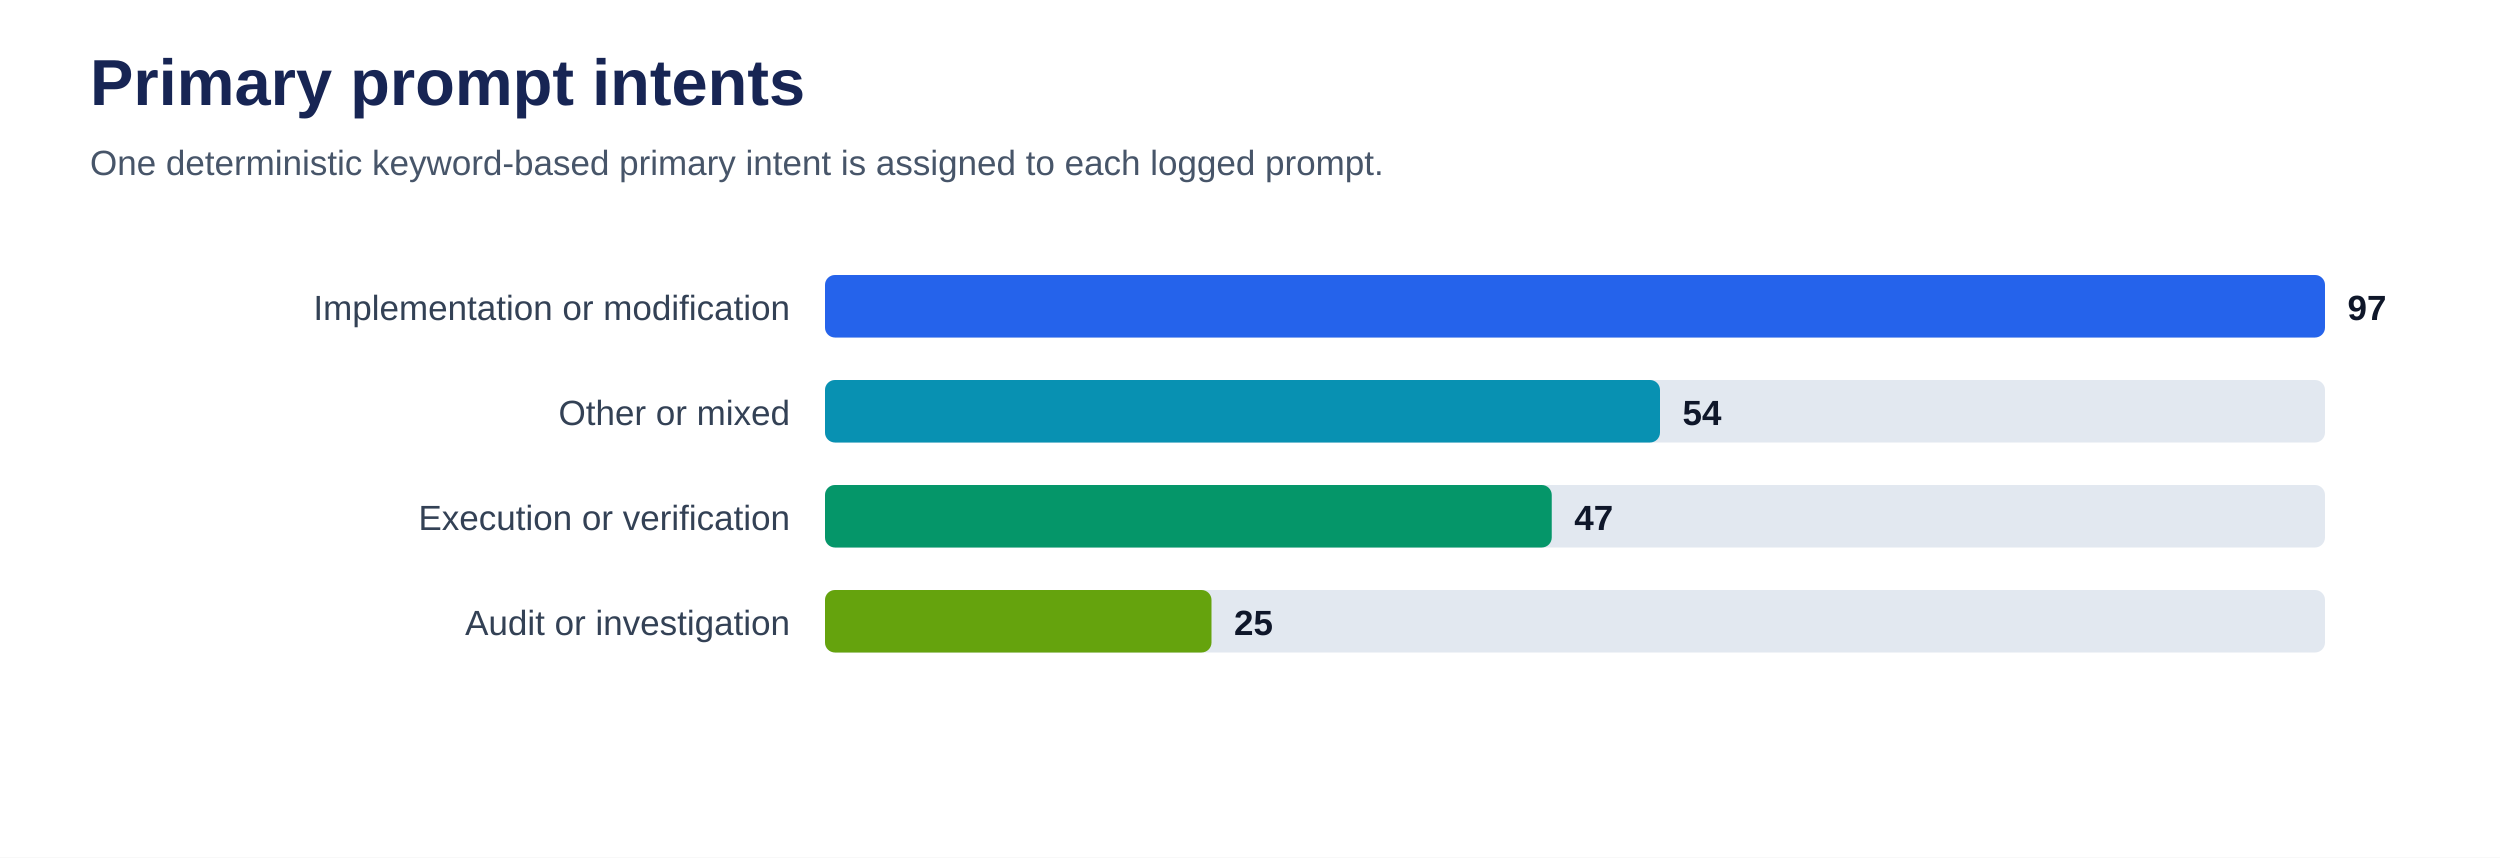
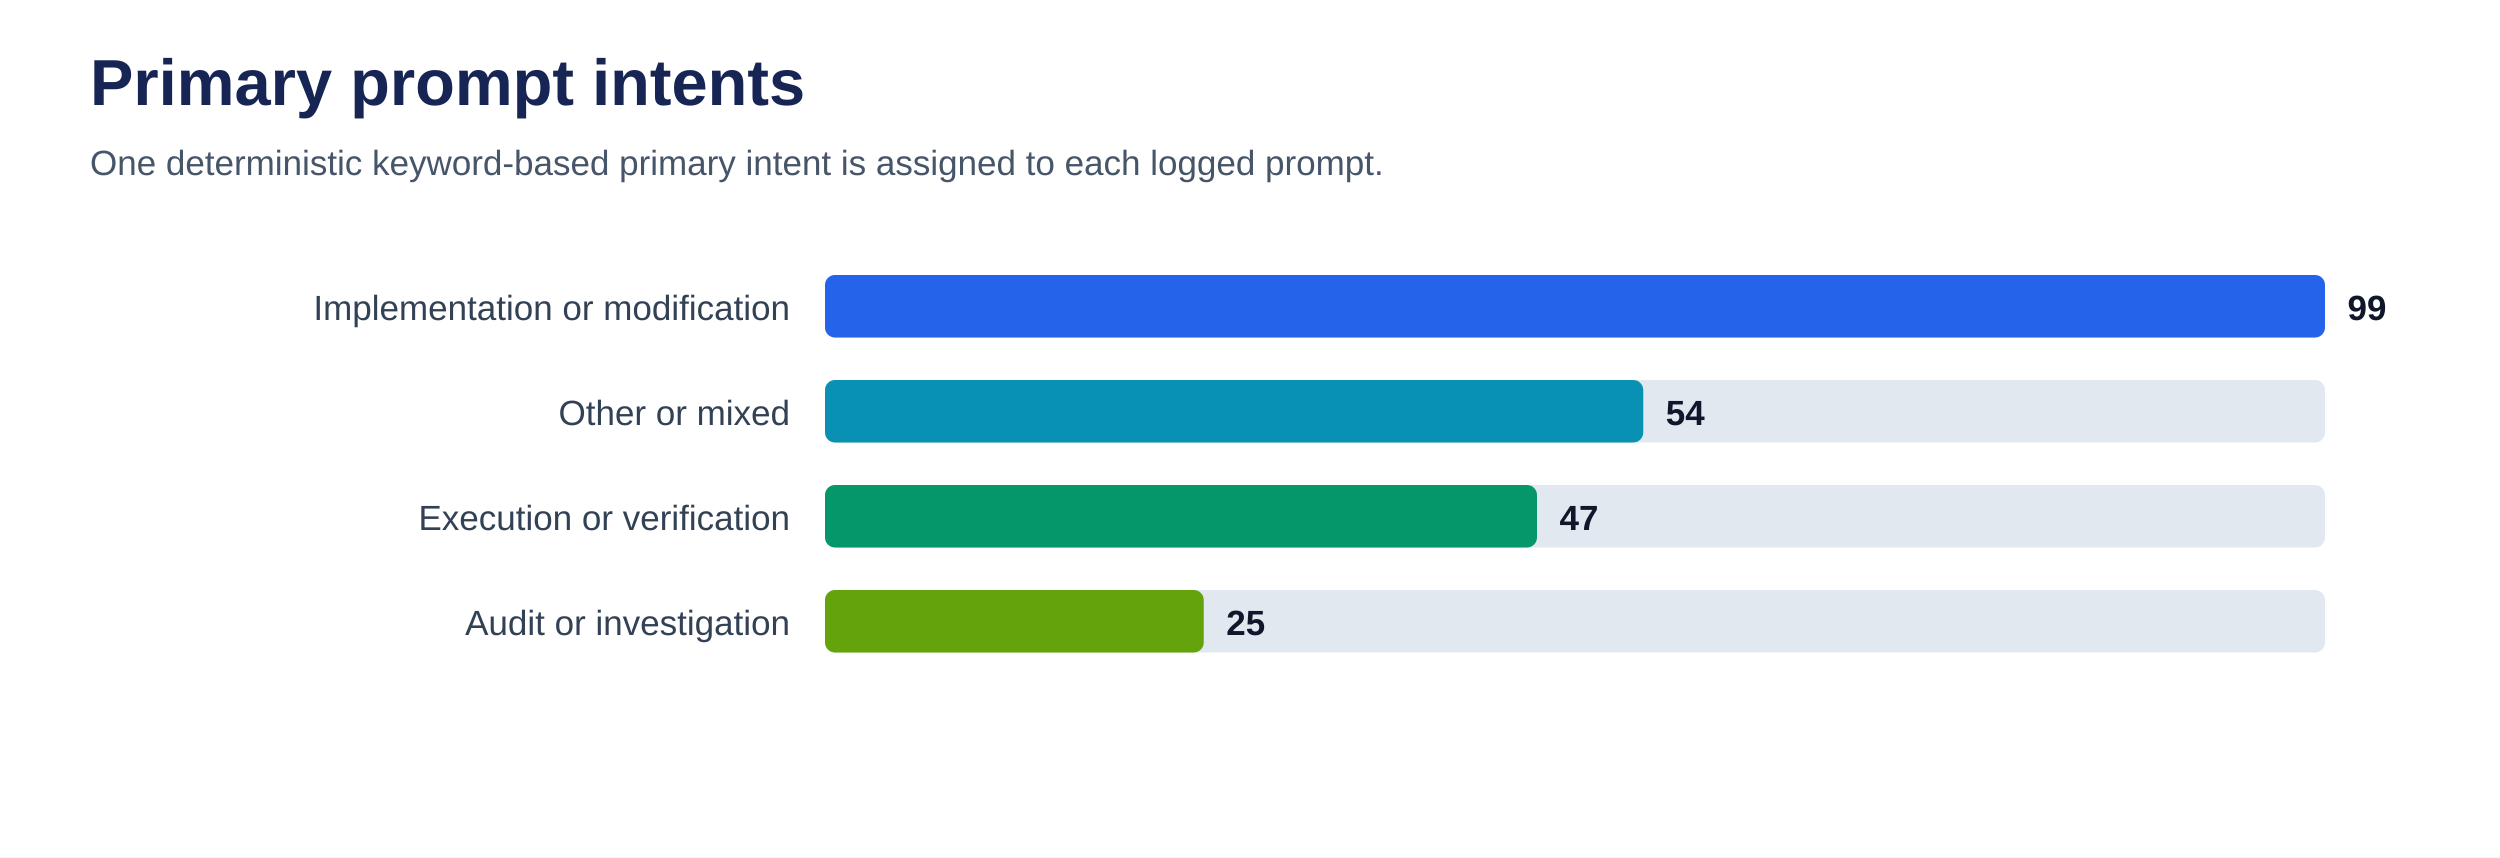
<svg xmlns="http://www.w3.org/2000/svg" viewBox="0 0 1000 343" role="img" aria-labelledby="title desc">
  <rect width="100%" height="100%" fill="#ffffff" />
  <text x="36" y="42" font-family="Arial, sans-serif" font-size="26" font-weight="700" fill="#172554">Primary prompt intents</text>
  <text x="36" y="70" font-family="Arial, sans-serif" font-size="14" fill="#475569">One deterministic keyword-based primary intent is assigned to each logged prompt.</text>
  <text x="316" y="128" text-anchor="end" font-family="Arial, sans-serif" font-size="14" fill="#334155">Implementation or modification</text>
  <rect x="330" y="110" width="600" height="25" rx="4" fill="#e2e8f0" />
  <rect x="330" y="110" width="600.0" height="25" rx="4" fill="#2563eb" />
-   <text x="939.0" y="128" font-family="Arial, sans-serif" font-size="14" font-weight="700" fill="#0f172a">97</text>
+   <text x="939.0" y="128" font-family="Arial, sans-serif" font-size="14" font-weight="700" fill="#0f172a">99</text>
  <text x="316" y="170" text-anchor="end" font-family="Arial, sans-serif" font-size="14" fill="#334155">Other or mixed</text>
  <rect x="330" y="152" width="600" height="25" rx="4" fill="#e2e8f0" />
-   <rect x="330" y="152" width="334.0" height="25" rx="4" fill="#0891b2" />
-   <text x="673.0" y="170" font-family="Arial, sans-serif" font-size="14" font-weight="700" fill="#0f172a">54</text>
+   <rect x="330" y="152" width="327.3" height="25" rx="4" fill="#0891b2" />
+   <text x="666.3" y="170" font-family="Arial, sans-serif" font-size="14" font-weight="700" fill="#0f172a">54</text>
  <text x="316" y="212" text-anchor="end" font-family="Arial, sans-serif" font-size="14" fill="#334155">Execution or verification</text>
  <rect x="330" y="194" width="600" height="25" rx="4" fill="#e2e8f0" />
-   <rect x="330" y="194" width="290.7" height="25" rx="4" fill="#059669" />
-   <text x="629.7" y="212" font-family="Arial, sans-serif" font-size="14" font-weight="700" fill="#0f172a">47</text>
+   <rect x="330" y="194" width="284.8" height="25" rx="4" fill="#059669" />
+   <text x="623.8" y="212" font-family="Arial, sans-serif" font-size="14" font-weight="700" fill="#0f172a">47</text>
  <text x="316" y="254" text-anchor="end" font-family="Arial, sans-serif" font-size="14" fill="#334155">Audit or investigation</text>
  <rect x="330" y="236" width="600" height="25" rx="4" fill="#e2e8f0" />
-   <rect x="330" y="236" width="154.6" height="25" rx="4" fill="#65a30d" />
-   <text x="493.6" y="254" font-family="Arial, sans-serif" font-size="14" font-weight="700" fill="#0f172a">25</text>
+   <rect x="330" y="236" width="151.5" height="25" rx="4" fill="#65a30d" />
+   <text x="490.5" y="254" font-family="Arial, sans-serif" font-size="14" font-weight="700" fill="#0f172a">25</text>
</svg>
